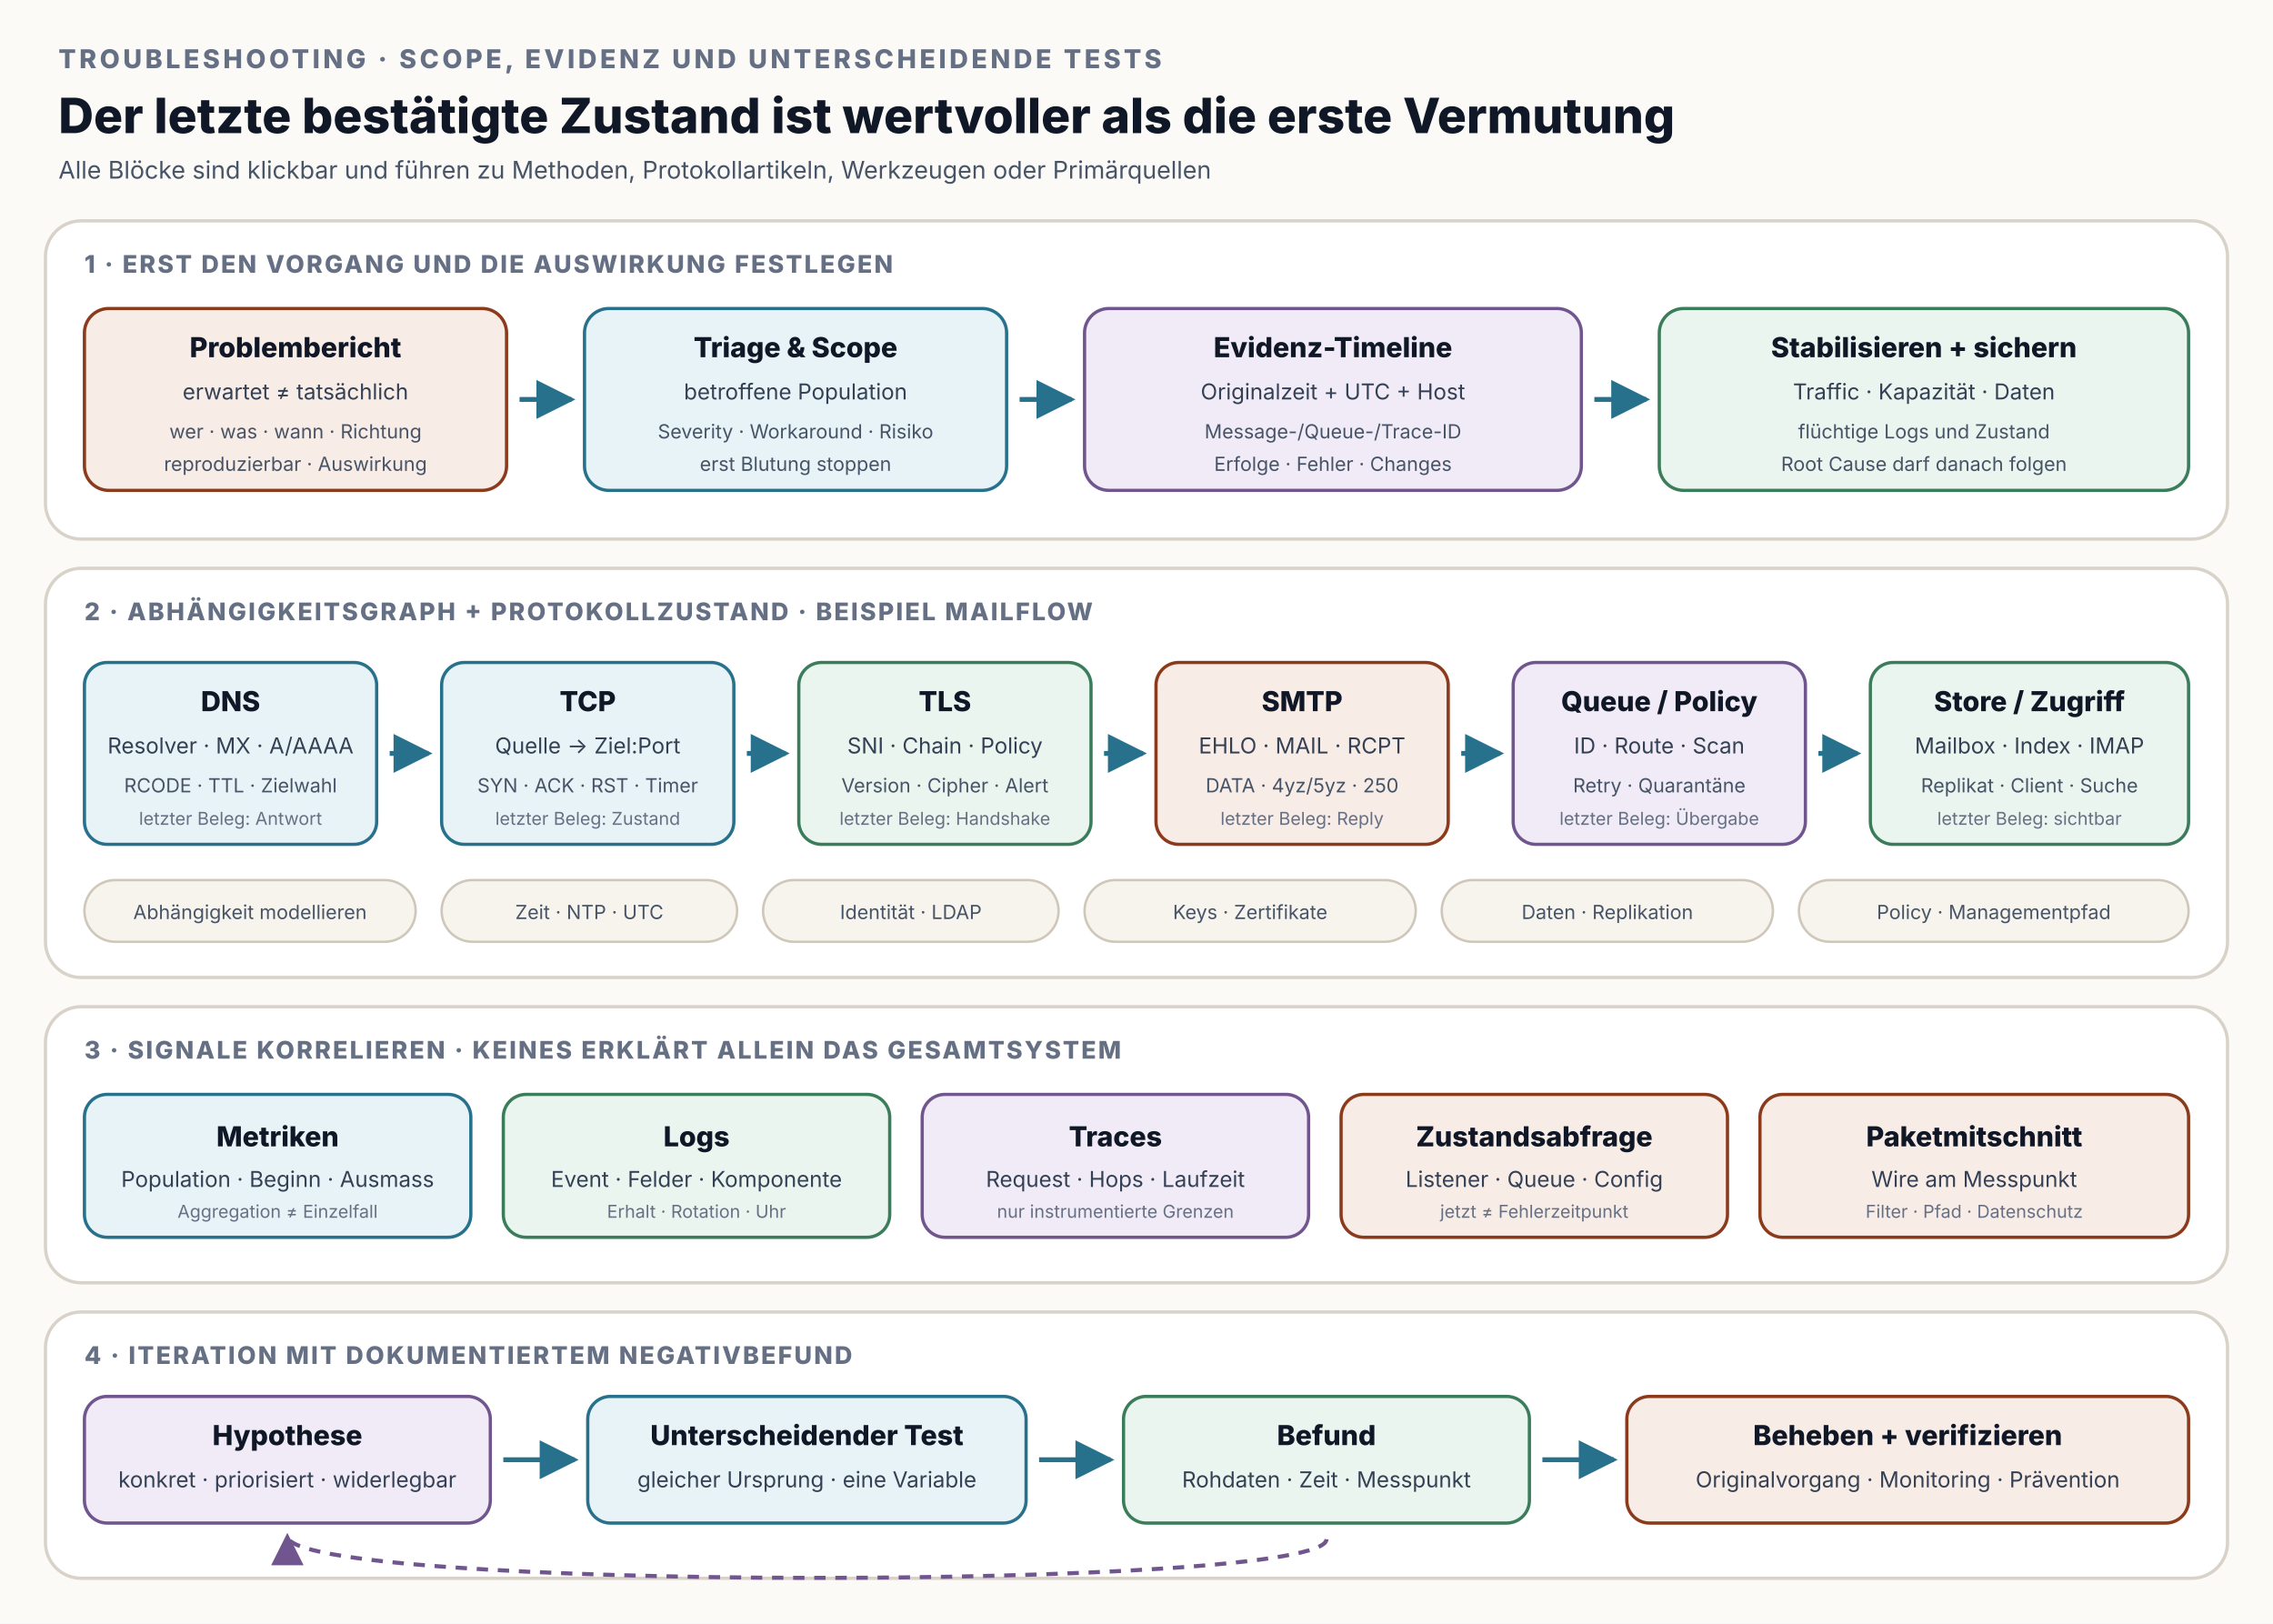
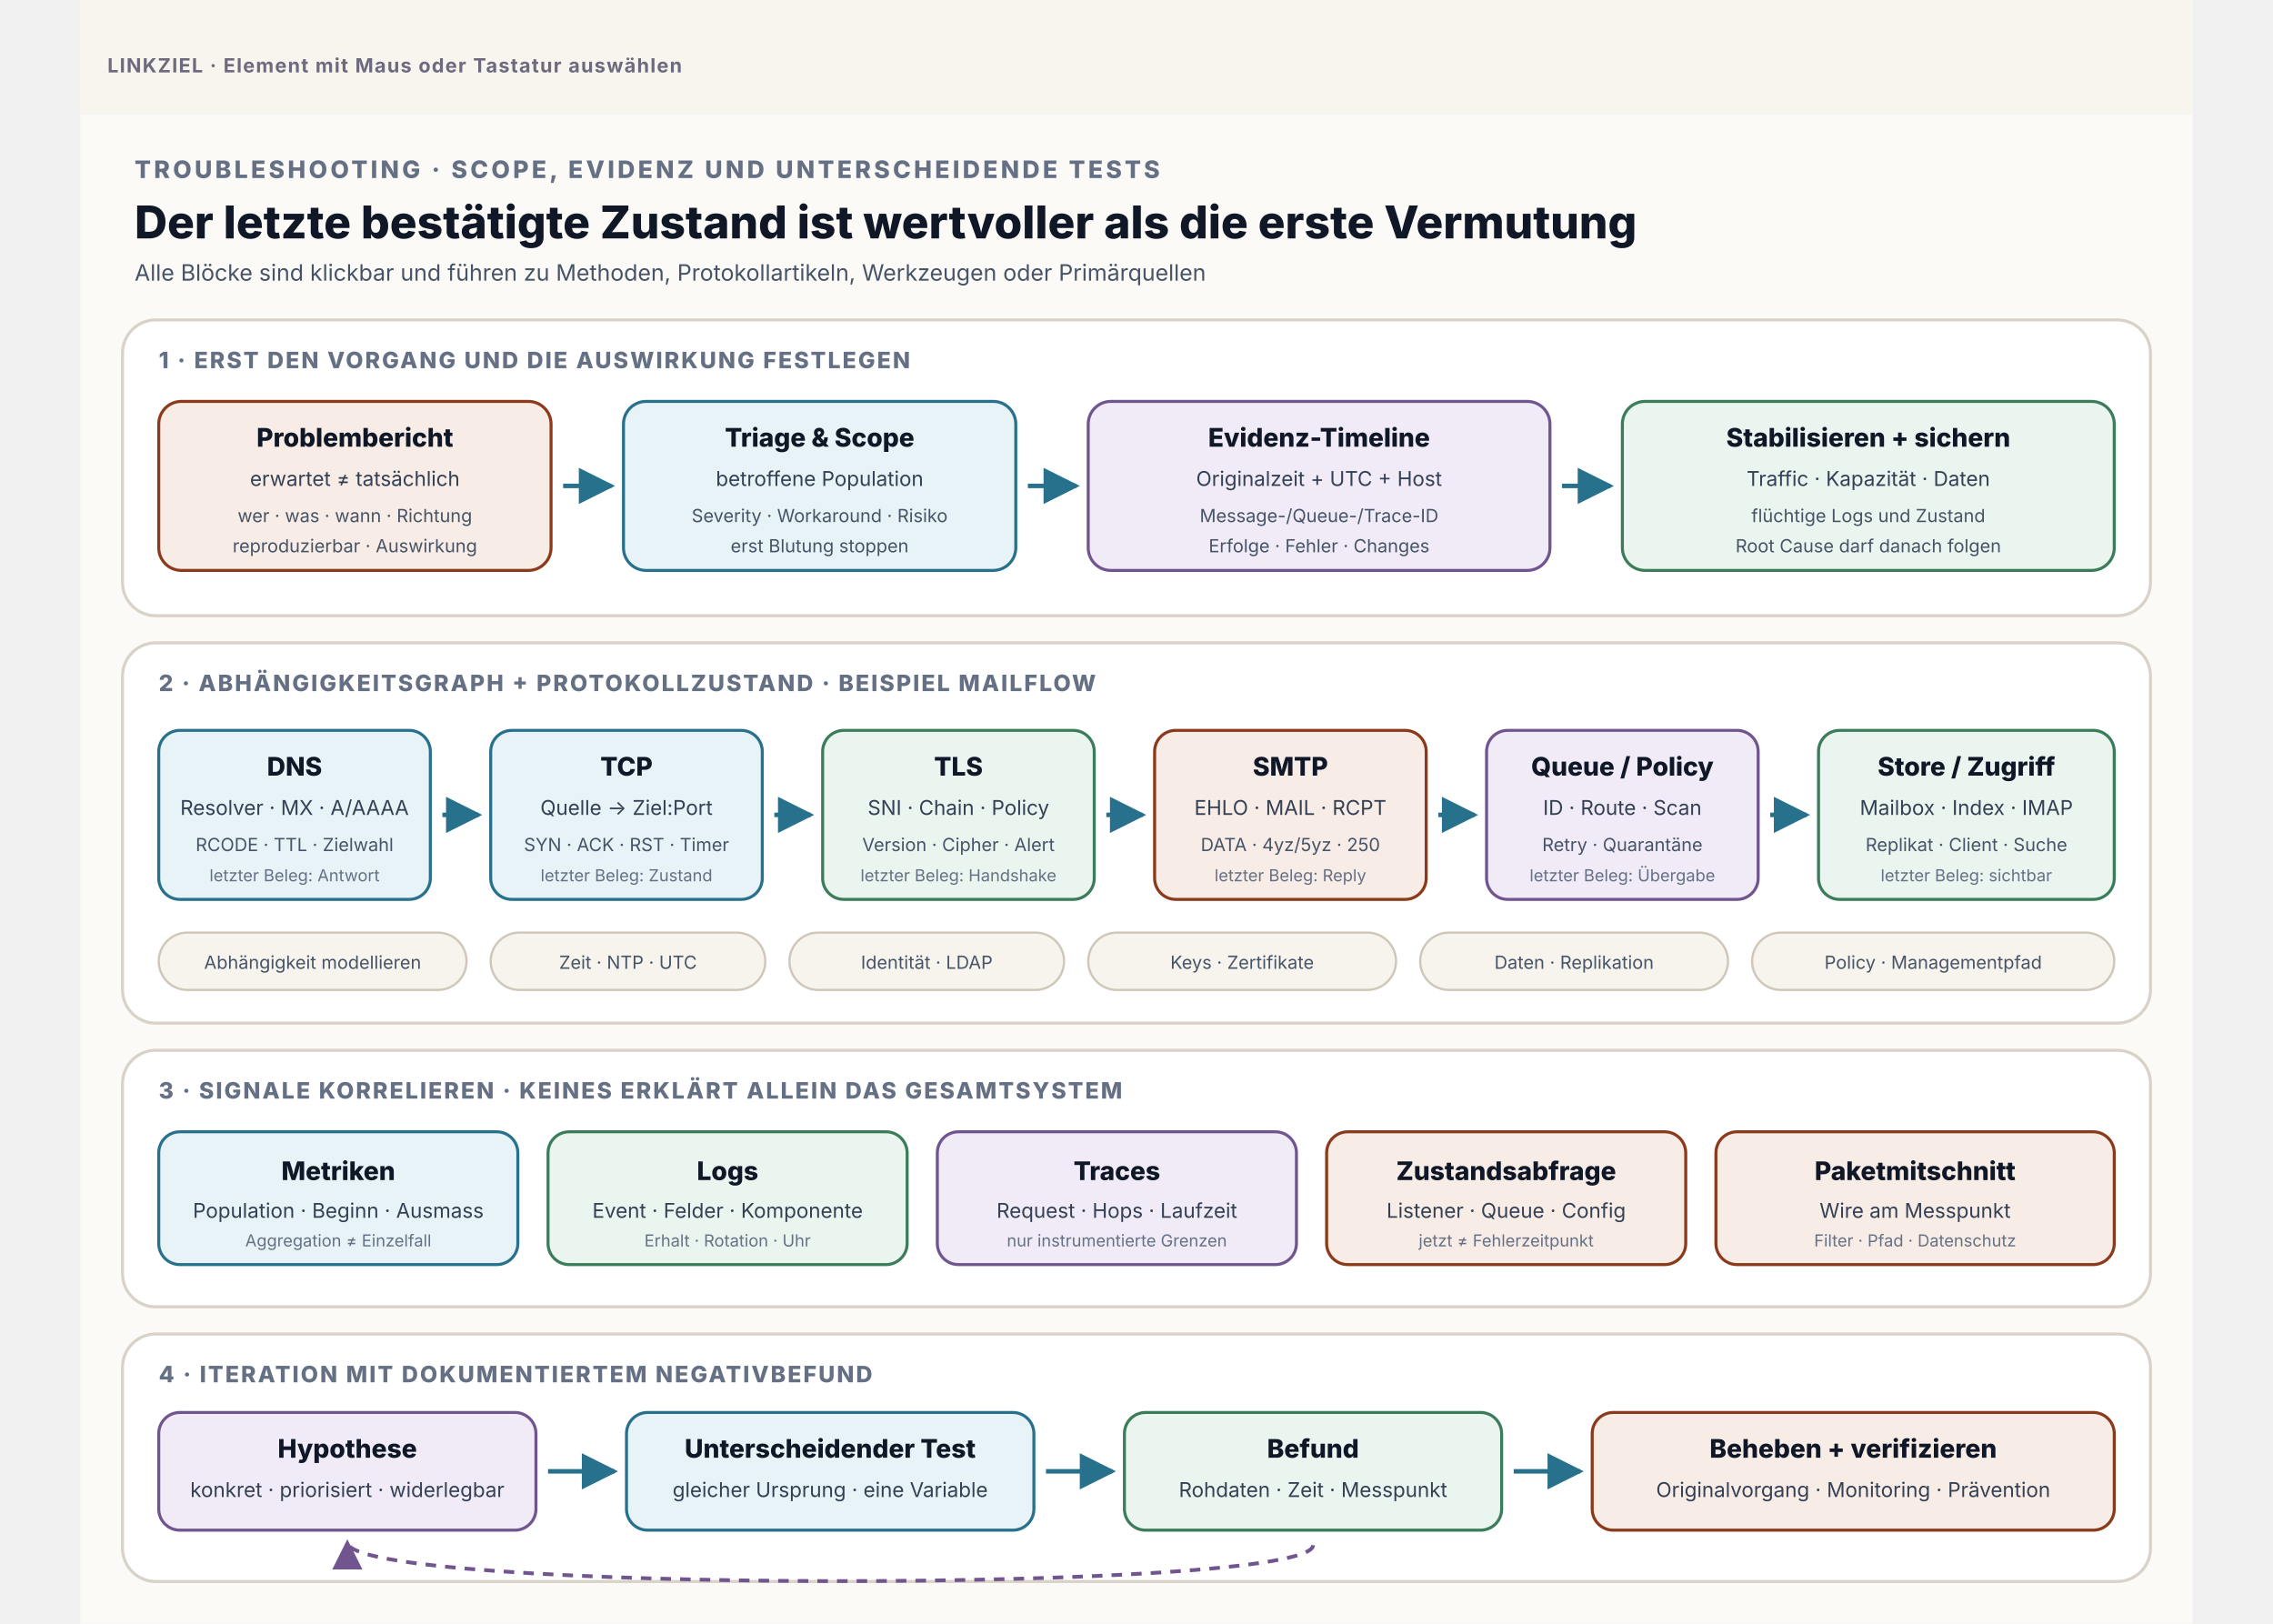
- <svg xmlns="http://www.w3.org/2000/svg" width="1400" height="1000" viewBox="0 0 1400 1000" role="img" aria-labelledby="title desc">
+ <svg xmlns="http://www.w3.org/2000/svg" width="1400" height="1000" viewBox="0 -76 1400 1076" role="img" aria-labelledby="title desc">
  <style>
    :root { color-scheme: light; }
    text { font-family: Inter, ui-sans-serif, system-ui, -apple-system, BlinkMacSystemFont, "Segoe UI", sans-serif; fill: #101828; }
    .eyebrow { font-size: 16px; font-weight: 800; letter-spacing: 2px; fill: #667085; }
    .title { font-size: 30px; font-weight: 800; }
    .subtitle { font-size: 15px; fill: #475467; }
    .section { font-size: 15px; font-weight: 800; letter-spacing: 1.25px; fill: #667085; }
    .label { font-size: 17px; font-weight: 800; }
    .body { font-size: 13.5px; fill: #344054; }
    .small { font-size: 12px; fill: #475467; }
    .tiny { font-size: 11px; fill: #667085; }
    .frame { fill: #fff; stroke: #d8d2c8; stroke-width: 2; }
    .hit { fill: #f7f4ee; stroke: #cfc7ba; stroke-width: 2; transition: fill .18s ease, stroke .18s ease, transform .18s ease; transform-box: fill-box; transform-origin: center; }
    .hit-blue { fill: #e8f3f7; stroke: #28718c; }
    .hit-green { fill: #eaf5ef; stroke: #3b7d5b; }
    .hit-red { fill: #f8ece6; stroke: #8b3a1b; }
    .hit-violet { fill: #f0ebf7; stroke: #70558e; }
    .chip { fill: #f7f4ee; stroke: #cfc7ba; stroke-width: 1.5; transition: fill .18s ease, stroke .18s ease, transform .18s ease; transform-box: fill-box; transform-origin: center; }
    .arrow { stroke: #28718c; stroke-width: 3; fill: none; marker-end: url(#arrow); }
    .arrow-red { stroke: #8b3a1b; stroke-width: 2.5; fill: none; marker-end: url(#arrowRed); }
    .loop { stroke: #70558e; stroke-width: 2.5; fill: none; stroke-dasharray: 7 6; marker-end: url(#arrowViolet); }
    a { cursor: pointer; outline: none; }
    a:hover .hit, a:focus .hit { fill: #d9edf4; stroke: #0d6a8a; transform: translateY(-3px); }
    a:hover .hit-green, a:focus .hit-green { fill: #d5ecdf; stroke: #246844; }
    a:hover .hit-red, a:focus .hit-red { fill: #f3d8cc; stroke: #7a2d12; }
    a:hover .hit-violet, a:focus .hit-violet { fill: #e3d8ef; stroke: #5c3e7e; }
    a:hover .chip, a:focus .chip { fill: #d9edf4; stroke: #0d6a8a; transform: translateY(-2px); }
    a:hover text, a:focus text { fill: #064c66; }
  </style>
  <defs>
    <marker id="arrow" viewBox="0 0 10 10" refX="9" refY="5" markerWidth="8" markerHeight="8" orient="auto-start-reverse">
      <path d="M0 0 L10 5 L0 10 z" fill="#28718c" />
    </marker>
    <marker id="arrowRed" viewBox="0 0 10 10" refX="9" refY="5" markerWidth="8" markerHeight="8" orient="auto-start-reverse">
      <path d="M0 0 L10 5 L0 10 z" fill="#8b3a1b" />
    </marker>
    <marker id="arrowViolet" viewBox="0 0 10 10" refX="9" refY="5" markerWidth="8" markerHeight="8" orient="auto-start-reverse">
      <path d="M0 0 L10 5 L0 10 z" fill="#70558e" />
    </marker>
  </defs>
  <rect width="1400" height="1000" fill="#fbfaf7" />
  <text class="eyebrow" x="36" y="42">TROUBLESHOOTING · SCOPE, EVIDENZ UND UNTERSCHEIDENDE TESTS</text>
  <text class="title" x="36" y="82">Der letzte bestätigte Zustand ist wertvoller als die erste Vermutung</text>
  <text class="subtitle" x="36" y="110">Alle Blöcke sind klickbar und führen zu Methoden, Protokollartikeln, Werkzeugen oder Primärquellen</text>
  <rect class="frame" x="28" y="136" width="1344" height="196" rx="22" />
  <text class="section" x="52" y="168">1 · ERST DEN VORGANG UND DIE AUSWIRKUNG FESTLEGEN</text>
  <a data-link-hint="1" href="/kb/troubleshooting#scope-matrix-für-den-ersten-befund" target="_top" tabindex="0" aria-label="Problembericht – erwartet ≠ tatsächlich – wer · was · wann · Richtung">
    <rect class="hit hit-red" x="52" y="190" width="260" height="112" rx="15" />
    <text class="label" x="182" y="220" text-anchor="middle">Problembericht</text>
    <text class="body" x="182" y="246" text-anchor="middle">erwartet ≠ tatsächlich</text>
    <text class="small" x="182" y="270" text-anchor="middle">wer · was · wann · Richtung</text>
    <text class="small" x="182" y="290" text-anchor="middle">reproduzierbar · Auswirkung</text>
  </a>
  <path class="arrow" d="M320 246 H352" />
  <a data-link-hint="2" href="https://sre.google/sre-book/effective-troubleshooting/" target="_top" tabindex="0" aria-label="Triage &amp; Scope – betroffene Population – Severity · Workaround · Risiko">
    <rect class="hit hit-blue" x="360" y="190" width="260" height="112" rx="15" />
    <text class="label" x="490" y="220" text-anchor="middle">Triage &amp; Scope</text>
    <text class="body" x="490" y="246" text-anchor="middle">betroffene Population</text>
    <text class="small" x="490" y="270" text-anchor="middle">Severity · Workaround · Risiko</text>
    <text class="small" x="490" y="290" text-anchor="middle">erst Blutung stoppen</text>
  </a>
  <path class="arrow" d="M628 246 H660" />
  <a data-link-hint="3" href="/kb/troubleshooting#signale-metriken-logs-traces-und-paketdaten" target="_top" tabindex="0" aria-label="Evidenz-Timeline – Originalzeit + UTC + Host – Message-/Queue-/Trace-ID">
    <rect class="hit hit-violet" x="668" y="190" width="306" height="112" rx="15" />
    <text class="label" x="821" y="220" text-anchor="middle">Evidenz-Timeline</text>
    <text class="body" x="821" y="246" text-anchor="middle">Originalzeit + UTC + Host</text>
    <text class="small" x="821" y="270" text-anchor="middle">Message-/Queue-/Trace-ID</text>
    <text class="small" x="821" y="290" text-anchor="middle">Erfolge · Fehler · Changes</text>
  </a>
  <path class="arrow" d="M982 246 H1014" />
  <a data-link-hint="4" href="/kb/troubleshooting#triage-behebung-und-ursachenanalyse-trennen" target="_top" tabindex="0" aria-label="Stabilisieren + sichern – Traffic · Kapazität · Daten – flüchtige Logs und Zustand">
    <rect class="hit hit-green" x="1022" y="190" width="326" height="112" rx="15" />
    <text class="label" x="1185" y="220" text-anchor="middle">Stabilisieren + sichern</text>
    <text class="body" x="1185" y="246" text-anchor="middle">Traffic · Kapazität · Daten</text>
    <text class="small" x="1185" y="270" text-anchor="middle">flüchtige Logs und Zustand</text>
    <text class="small" x="1185" y="290" text-anchor="middle">Root Cause darf danach folgen</text>
  </a>
  <rect class="frame" x="28" y="350" width="1344" height="252" rx="22" />
  <text class="section" x="52" y="382">2 · ABHÄNGIGKEITSGRAPH + PROTOKOLLZUSTAND · BEISPIEL MAILFLOW</text>
  <a data-link-hint="5" href="/kb/dns" target="_top" tabindex="0" aria-label="DNS – Resolver · MX · A/AAAA – RCODE · TTL · Zielwahl">
    <rect class="hit hit-blue" x="52" y="408" width="180" height="112" rx="14" />
    <text class="label" x="142" y="438" text-anchor="middle">DNS</text>
    <text class="body" x="142" y="464" text-anchor="middle">Resolver · MX · A/AAAA</text>
    <text class="small" x="142" y="488" text-anchor="middle">RCODE · TTL · Zielwahl</text>
    <text class="tiny" x="142" y="508" text-anchor="middle">letzter Beleg: Antwort</text>
  </a>
  <path class="arrow" d="M240 464 H264" />
  <a data-link-hint="6" href="/kb/tcp" target="_top" tabindex="0" aria-label="TCP – Quelle → Ziel:Port – SYN · ACK · RST · Timer">
    <rect class="hit hit-blue" x="272" y="408" width="180" height="112" rx="14" />
    <text class="label" x="362" y="438" text-anchor="middle">TCP</text>
    <text class="body" x="362" y="464" text-anchor="middle">Quelle → Ziel:Port</text>
    <text class="small" x="362" y="488" text-anchor="middle">SYN · ACK · RST · Timer</text>
    <text class="tiny" x="362" y="508" text-anchor="middle">letzter Beleg: Zustand</text>
  </a>
  <path class="arrow" d="M460 464 H484" />
  <a data-link-hint="7" href="/kb/tls" target="_top" tabindex="0" aria-label="TLS – SNI · Chain · Policy – Version · Cipher · Alert">
    <rect class="hit hit-green" x="492" y="408" width="180" height="112" rx="14" />
    <text class="label" x="582" y="438" text-anchor="middle">TLS</text>
    <text class="body" x="582" y="464" text-anchor="middle">SNI · Chain · Policy</text>
    <text class="small" x="582" y="488" text-anchor="middle">Version · Cipher · Alert</text>
    <text class="tiny" x="582" y="508" text-anchor="middle">letzter Beleg: Handshake</text>
  </a>
  <path class="arrow" d="M680 464 H704" />
  <a data-link-hint="8" href="/kb/smtp" target="_top" tabindex="0" aria-label="SMTP – EHLO · MAIL · RCPT – DATA · 4yz/5yz · 250">
    <rect class="hit hit-red" x="712" y="408" width="180" height="112" rx="14" />
    <text class="label" x="802" y="438" text-anchor="middle">SMTP</text>
    <text class="body" x="802" y="464" text-anchor="middle">EHLO · MAIL · RCPT</text>
    <text class="small" x="802" y="488" text-anchor="middle">DATA · 4yz/5yz · 250</text>
    <text class="tiny" x="802" y="508" text-anchor="middle">letzter Beleg: Reply</text>
  </a>
  <path class="arrow" d="M900 464 H924" />
  <a data-link-hint="9" href="/kb/troubleshooting#messaging-diagnose-als-verantwortungskette" target="_top" tabindex="0" aria-label="Queue / Policy – ID · Route · Scan – Retry · Quarantäne">
    <rect class="hit hit-violet" x="932" y="408" width="180" height="112" rx="14" />
    <text class="label" x="1022" y="438" text-anchor="middle">Queue / Policy</text>
    <text class="body" x="1022" y="464" text-anchor="middle">ID · Route · Scan</text>
    <text class="small" x="1022" y="488" text-anchor="middle">Retry · Quarantäne</text>
    <text class="tiny" x="1022" y="508" text-anchor="middle">letzter Beleg: Übergabe</text>
  </a>
  <path class="arrow" d="M1120 464 H1144" />
  <a data-link-hint="10" href="/kb/troubleshooting#messaging-diagnose-als-verantwortungskette" target="_top" tabindex="0" aria-label="Store / Zugriff – Mailbox · Index · IMAP – Replikat · Client · Suche">
    <rect class="hit hit-green" x="1152" y="408" width="196" height="112" rx="14" />
    <text class="label" x="1250" y="438" text-anchor="middle">Store / Zugriff</text>
    <text class="body" x="1250" y="464" text-anchor="middle">Mailbox · Index · IMAP</text>
    <text class="small" x="1250" y="488" text-anchor="middle">Replikat · Client · Suche</text>
    <text class="tiny" x="1250" y="508" text-anchor="middle">letzter Beleg: sichtbar</text>
  </a>
  <a data-link-hint="11" href="/kb/troubleshooting#abhängigkeitsgraph-statt-universeller-schichtenleiter" target="_top" tabindex="0" aria-label="Abhängigkeit modellieren">
    <rect class="chip" x="52" y="542" width="204" height="38" rx="19" />
    <text class="small" x="154" y="566" text-anchor="middle">Abhängigkeit modellieren</text>
  </a>
  <a data-link-hint="12" href="https://datatracker.ietf.org/doc/html/rfc5905" target="_top" tabindex="0" aria-label="Zeit · NTP · UTC">
    <rect class="chip" x="272" y="542" width="182" height="38" rx="19" />
    <text class="small" x="363" y="566" text-anchor="middle">Zeit · NTP · UTC</text>
  </a>
  <a data-link-hint="13" href="/kb/ldap" target="_top" tabindex="0" aria-label="Identität · LDAP">
    <rect class="chip" x="470" y="542" width="182" height="38" rx="19" />
    <text class="small" x="561" y="566" text-anchor="middle">Identität · LDAP</text>
  </a>
  <a data-link-hint="14" href="/kb/verschluesselung" target="_top" tabindex="0" aria-label="Keys · Zertifikate">
    <rect class="chip" x="668" y="542" width="204" height="38" rx="19" />
    <text class="small" x="770" y="566" text-anchor="middle">Keys · Zertifikate</text>
  </a>
  <a data-link-hint="15" href="/kb/backup-dr" target="_top" tabindex="0" aria-label="Daten · Replikation">
    <rect class="chip" x="888" y="542" width="204" height="38" rx="19" />
    <text class="small" x="990" y="566" text-anchor="middle">Daten · Replikation</text>
  </a>
  <a data-link-hint="16" href="/kb/haertung" target="_top" tabindex="0" aria-label="Policy · Managementpfad">
    <rect class="chip" x="1108" y="542" width="240" height="38" rx="19" />
    <text class="small" x="1228" y="566" text-anchor="middle">Policy · Managementpfad</text>
  </a>
  <rect class="frame" x="28" y="620" width="1344" height="170" rx="22" />
  <text class="section" x="52" y="652">3 · SIGNALE KORRELIEREN · KEINES ERKLÄRT ALLEIN DAS GESAMTSYSTEM</text>
  <a data-link-hint="17" href="https://opentelemetry.io/docs/concepts/signals/" target="_top" tabindex="0" aria-label="Metriken – Population · Beginn · Ausmass – Aggregation ≠ Einzelfall">
    <rect class="hit hit-blue" x="52" y="674" width="238" height="88" rx="14" />
    <text class="label" x="171" y="706" text-anchor="middle">Metriken</text>
    <text class="body" x="171" y="731" text-anchor="middle">Population · Beginn · Ausmass</text>
    <text class="tiny" x="171" y="750" text-anchor="middle">Aggregation ≠ Einzelfall</text>
  </a>
  <a data-link-hint="18" href="https://csrc.nist.gov/pubs/sp/800/92/final" target="_top" tabindex="0" aria-label="Logs – Event · Felder · Komponente – Erhalt · Rotation · Uhr">
    <rect class="hit hit-green" x="310" y="674" width="238" height="88" rx="14" />
    <text class="label" x="429" y="706" text-anchor="middle">Logs</text>
    <text class="body" x="429" y="731" text-anchor="middle">Event · Felder · Komponente</text>
    <text class="tiny" x="429" y="750" text-anchor="middle">Erhalt · Rotation · Uhr</text>
  </a>
  <a data-link-hint="19" href="https://www.w3.org/TR/trace-context/" target="_top" tabindex="0" aria-label="Traces – Request · Hops · Laufzeit – nur instrumentierte Grenzen">
    <rect class="hit hit-violet" x="568" y="674" width="238" height="88" rx="14" />
    <text class="label" x="687" y="706" text-anchor="middle">Traces</text>
    <text class="body" x="687" y="731" text-anchor="middle">Request · Hops · Laufzeit</text>
    <text class="tiny" x="687" y="750" text-anchor="middle">nur instrumentierte Grenzen</text>
  </a>
  <a data-link-hint="20" href="/kb/troubleshooting#admin-werkzeuge-entlang-des-realen-pfads" target="_top" tabindex="0" aria-label="Zustandsabfrage – Listener · Queue · Config – jetzt ≠ Fehlerzeitpunkt">
    <rect class="hit hit-red" x="826" y="674" width="238" height="88" rx="14" />
    <text class="label" x="945" y="706" text-anchor="middle">Zustandsabfrage</text>
    <text class="body" x="945" y="731" text-anchor="middle">Listener · Queue · Config</text>
    <text class="tiny" x="945" y="750" text-anchor="middle">jetzt ≠ Fehlerzeitpunkt</text>
  </a>
  <a data-link-hint="21" href="https://www.tcpdump.org/manpages/tcpdump.1.html" target="_top" tabindex="0" aria-label="Paketmitschnitt – Wire am Messpunkt – Filter · Pfad · Datenschutz">
    <rect class="hit hit-red" x="1084" y="674" width="264" height="88" rx="14" />
    <text class="label" x="1216" y="706" text-anchor="middle">Paketmitschnitt</text>
    <text class="body" x="1216" y="731" text-anchor="middle">Wire am Messpunkt</text>
    <text class="tiny" x="1216" y="750" text-anchor="middle">Filter · Pfad · Datenschutz</text>
  </a>
  <rect class="frame" x="28" y="808" width="1344" height="164" rx="22" />
  <text class="section" x="52" y="840">4 · ITERATION MIT DOKUMENTIERTEM NEGATIVBEFUND</text>
  <a data-link-hint="22" href="/kb/troubleshooting#hypothesen-und-unterscheidende-tests" target="_top" tabindex="0" aria-label="Hypothese – konkret · priorisiert · widerlegbar">
    <rect class="hit hit-violet" x="52" y="860" width="250" height="78" rx="14" />
    <text class="label" x="177" y="890" text-anchor="middle">Hypothese</text>
    <text class="body" x="177" y="916" text-anchor="middle">konkret · priorisiert · widerlegbar</text>
  </a>
  <path class="arrow" d="M310 899 H354" />
  <a data-link-hint="23" href="/kb/troubleshooting#hypothesen-und-unterscheidende-tests" target="_top" tabindex="0" aria-label="Unterscheidender Test – gleicher Ursprung · eine Variable">
    <rect class="hit hit-blue" x="362" y="860" width="270" height="78" rx="14" />
    <text class="label" x="497" y="890" text-anchor="middle">Unterscheidender Test</text>
    <text class="body" x="497" y="916" text-anchor="middle">gleicher Ursprung · eine Variable</text>
  </a>
  <path class="arrow" d="M640 899 H684" />
  <a data-link-hint="24" href="/kb/troubleshooting#signale-metriken-logs-traces-und-paketdaten" target="_top" tabindex="0" aria-label="Befund – Rohdaten · Zeit · Messpunkt">
    <rect class="hit hit-green" x="692" y="860" width="250" height="78" rx="14" />
    <text class="label" x="817" y="890" text-anchor="middle">Befund</text>
    <text class="body" x="817" y="916" text-anchor="middle">Rohdaten · Zeit · Messpunkt</text>
  </a>
  <path class="arrow" d="M950 899 H994" />
  <a data-link-hint="25" href="/kb/troubleshooting#verifikation-und-abschlusskriterien" target="_top" tabindex="0" aria-label="Beheben + verifizieren – Originalvorgang · Monitoring · Prävention">
    <rect class="hit hit-red" x="1002" y="860" width="346" height="78" rx="14" />
    <text class="label" x="1175" y="890" text-anchor="middle">Beheben + verifizieren</text>
    <text class="body" x="1175" y="916" text-anchor="middle">Originalvorgang · Monitoring · Prävention</text>
  </a>
  <path class="loop" d="M817 948 C817 980 177 980 177 946" />
  <style>
+     .link-target-gutter{fill:#f8f5ef}
+     .link-target-placeholder{font:650 13px system-ui,-apple-system,"Segoe UI",sans-serif;letter-spacing:.06em;fill:#6f697e}
    .link-target-ui{opacity:0;transition:opacity .12s ease;pointer-events:none}
    svg:has(a[href]:hover) .link-target-ui,svg:has(a[href]:focus) .link-target-ui{opacity:1}
    .link-target-backdrop{fill:#13263a;stroke:#ffffff;stroke-width:2}
    .link-target-copy{opacity:0}
    .link-target-label{font:700 16px system-ui,-apple-system,"Segoe UI",sans-serif;fill:#ffffff}
    .link-target-address{font:500 12px ui-monospace,"SFMono-Regular",Consolas,monospace;fill:#bfe7ff}
svg:has(a[data-link-hint="1"]:hover) .link-target-copy-1,svg:has(a[data-link-hint="1"]:focus) .link-target-copy-1{opacity:1}
svg:has(a[data-link-hint="2"]:hover) .link-target-copy-2,svg:has(a[data-link-hint="2"]:focus) .link-target-copy-2{opacity:1}
svg:has(a[data-link-hint="3"]:hover) .link-target-copy-3,svg:has(a[data-link-hint="3"]:focus) .link-target-copy-3{opacity:1}
svg:has(a[data-link-hint="4"]:hover) .link-target-copy-4,svg:has(a[data-link-hint="4"]:focus) .link-target-copy-4{opacity:1}
svg:has(a[data-link-hint="5"]:hover) .link-target-copy-5,svg:has(a[data-link-hint="5"]:focus) .link-target-copy-5{opacity:1}
svg:has(a[data-link-hint="6"]:hover) .link-target-copy-6,svg:has(a[data-link-hint="6"]:focus) .link-target-copy-6{opacity:1}
svg:has(a[data-link-hint="7"]:hover) .link-target-copy-7,svg:has(a[data-link-hint="7"]:focus) .link-target-copy-7{opacity:1}
svg:has(a[data-link-hint="8"]:hover) .link-target-copy-8,svg:has(a[data-link-hint="8"]:focus) .link-target-copy-8{opacity:1}
svg:has(a[data-link-hint="9"]:hover) .link-target-copy-9,svg:has(a[data-link-hint="9"]:focus) .link-target-copy-9{opacity:1}
svg:has(a[data-link-hint="10"]:hover) .link-target-copy-10,svg:has(a[data-link-hint="10"]:focus) .link-target-copy-10{opacity:1}
svg:has(a[data-link-hint="11"]:hover) .link-target-copy-11,svg:has(a[data-link-hint="11"]:focus) .link-target-copy-11{opacity:1}
svg:has(a[data-link-hint="12"]:hover) .link-target-copy-12,svg:has(a[data-link-hint="12"]:focus) .link-target-copy-12{opacity:1}
svg:has(a[data-link-hint="13"]:hover) .link-target-copy-13,svg:has(a[data-link-hint="13"]:focus) .link-target-copy-13{opacity:1}
svg:has(a[data-link-hint="14"]:hover) .link-target-copy-14,svg:has(a[data-link-hint="14"]:focus) .link-target-copy-14{opacity:1}
svg:has(a[data-link-hint="15"]:hover) .link-target-copy-15,svg:has(a[data-link-hint="15"]:focus) .link-target-copy-15{opacity:1}
svg:has(a[data-link-hint="16"]:hover) .link-target-copy-16,svg:has(a[data-link-hint="16"]:focus) .link-target-copy-16{opacity:1}
svg:has(a[data-link-hint="17"]:hover) .link-target-copy-17,svg:has(a[data-link-hint="17"]:focus) .link-target-copy-17{opacity:1}
svg:has(a[data-link-hint="18"]:hover) .link-target-copy-18,svg:has(a[data-link-hint="18"]:focus) .link-target-copy-18{opacity:1}
svg:has(a[data-link-hint="19"]:hover) .link-target-copy-19,svg:has(a[data-link-hint="19"]:focus) .link-target-copy-19{opacity:1}
svg:has(a[data-link-hint="20"]:hover) .link-target-copy-20,svg:has(a[data-link-hint="20"]:focus) .link-target-copy-20{opacity:1}
svg:has(a[data-link-hint="21"]:hover) .link-target-copy-21,svg:has(a[data-link-hint="21"]:focus) .link-target-copy-21{opacity:1}
svg:has(a[data-link-hint="22"]:hover) .link-target-copy-22,svg:has(a[data-link-hint="22"]:focus) .link-target-copy-22{opacity:1}
svg:has(a[data-link-hint="23"]:hover) .link-target-copy-23,svg:has(a[data-link-hint="23"]:focus) .link-target-copy-23{opacity:1}
svg:has(a[data-link-hint="24"]:hover) .link-target-copy-24,svg:has(a[data-link-hint="24"]:focus) .link-target-copy-24{opacity:1}
svg:has(a[data-link-hint="25"]:hover) .link-target-copy-25,svg:has(a[data-link-hint="25"]:focus) .link-target-copy-25{opacity:1}
  </style>
+   <rect class="link-target-gutter" x="0" y="-76" width="1400" height="76" />
+   <text class="link-target-placeholder" x="18" y="-28">LINKZIEL · Element mit Maus oder Tastatur auswählen</text>
  <g class="link-target-ui" aria-hidden="true" pointer-events="none">
-     <rect class="link-target-backdrop" x="12" y="10" width="1376" height="62" rx="12" />
+     <rect class="link-target-backdrop" x="12" y="-70" width="1376" height="62" rx="12" />
    <g class="link-target-copy link-target-copy-1">
-       <text class="link-target-label" x="26" y="38">Öffnet: Problembericht – erwartet ≠ tatsächlich – wer · was · wann · Richtung</text>
-       <text class="link-target-address" x="26" y="60">Ziel: /kb/troubleshooting#scope-matrix-für-den-ersten-befund</text>
+       <text class="link-target-label" x="26" y="-42">Öffnet: Problembericht – erwartet ≠ tatsächlich – wer · was · wann · Richtung</text>
+       <text class="link-target-address" x="26" y="-20">Ziel: /kb/troubleshooting#scope-matrix-für-den-ersten-befund</text>
    </g>
    <g class="link-target-copy link-target-copy-2">
-       <text class="link-target-label" x="26" y="38">Öffnet: Triage &amp; Scope – betroffene Population – Severity · Workaround · Risiko</text>
-       <text class="link-target-address" x="26" y="60">Ziel: https://sre.google/sre-book/effective-troubleshooting/</text>
+       <text class="link-target-label" x="26" y="-42">Öffnet: Triage &amp; Scope – betroffene Population – Severity · Workaround · Risiko</text>
+       <text class="link-target-address" x="26" y="-20">Ziel: https://sre.google/sre-book/effective-troubleshooting/</text>
    </g>
    <g class="link-target-copy link-target-copy-3">
-       <text class="link-target-label" x="26" y="38">Öffnet: Evidenz-Timeline – Originalzeit + UTC + Host – Message-/Queue-/Trace-ID</text>
-       <text class="link-target-address" x="26" y="60">Ziel: /kb/troubleshooting#signale-metriken-logs-traces-und-paketdaten</text>
+       <text class="link-target-label" x="26" y="-42">Öffnet: Evidenz-Timeline – Originalzeit + UTC + Host – Message-/Queue-/Trace-ID</text>
+       <text class="link-target-address" x="26" y="-20">Ziel: /kb/troubleshooting#signale-metriken-logs-traces-und-paketdaten</text>
    </g>
    <g class="link-target-copy link-target-copy-4">
-       <text class="link-target-label" x="26" y="38">Öffnet: Stabilisieren + sichern – Traffic · Kapazität · Daten – flüchtige Logs und Zustand</text>
-       <text class="link-target-address" x="26" y="60">Ziel: /kb/troubleshooting#triage-behebung-und-ursachenanalyse-trennen</text>
+       <text class="link-target-label" x="26" y="-42">Öffnet: Stabilisieren + sichern – Traffic · Kapazität · Daten – flüchtige Logs und Zustand</text>
+       <text class="link-target-address" x="26" y="-20">Ziel: /kb/troubleshooting#triage-behebung-und-ursachenanalyse-trennen</text>
    </g>
    <g class="link-target-copy link-target-copy-5">
-       <text class="link-target-label" x="26" y="38">Öffnet: DNS – Resolver · MX · A/AAAA – RCODE · TTL · Zielwahl</text>
-       <text class="link-target-address" x="26" y="60">Ziel: /kb/dns</text>
+       <text class="link-target-label" x="26" y="-42">Öffnet: DNS – Resolver · MX · A/AAAA – RCODE · TTL · Zielwahl</text>
+       <text class="link-target-address" x="26" y="-20">Ziel: /kb/dns</text>
    </g>
    <g class="link-target-copy link-target-copy-6">
-       <text class="link-target-label" x="26" y="38">Öffnet: TCP – Quelle → Ziel:Port – SYN · ACK · RST · Timer</text>
-       <text class="link-target-address" x="26" y="60">Ziel: /kb/tcp</text>
+       <text class="link-target-label" x="26" y="-42">Öffnet: TCP – Quelle → Ziel:Port – SYN · ACK · RST · Timer</text>
+       <text class="link-target-address" x="26" y="-20">Ziel: /kb/tcp</text>
    </g>
    <g class="link-target-copy link-target-copy-7">
-       <text class="link-target-label" x="26" y="38">Öffnet: TLS – SNI · Chain · Policy – Version · Cipher · Alert</text>
-       <text class="link-target-address" x="26" y="60">Ziel: /kb/tls</text>
+       <text class="link-target-label" x="26" y="-42">Öffnet: TLS – SNI · Chain · Policy – Version · Cipher · Alert</text>
+       <text class="link-target-address" x="26" y="-20">Ziel: /kb/tls</text>
    </g>
    <g class="link-target-copy link-target-copy-8">
-       <text class="link-target-label" x="26" y="38">Öffnet: SMTP – EHLO · MAIL · RCPT – DATA · 4yz/5yz · 250</text>
-       <text class="link-target-address" x="26" y="60">Ziel: /kb/smtp</text>
+       <text class="link-target-label" x="26" y="-42">Öffnet: SMTP – EHLO · MAIL · RCPT – DATA · 4yz/5yz · 250</text>
+       <text class="link-target-address" x="26" y="-20">Ziel: /kb/smtp</text>
    </g>
    <g class="link-target-copy link-target-copy-9">
-       <text class="link-target-label" x="26" y="38">Öffnet: Queue / Policy – ID · Route · Scan – Retry · Quarantäne</text>
-       <text class="link-target-address" x="26" y="60">Ziel: /kb/troubleshooting#messaging-diagnose-als-verantwortungskette</text>
+       <text class="link-target-label" x="26" y="-42">Öffnet: Queue / Policy – ID · Route · Scan – Retry · Quarantäne</text>
+       <text class="link-target-address" x="26" y="-20">Ziel: /kb/troubleshooting#messaging-diagnose-als-verantwortungskette</text>
    </g>
    <g class="link-target-copy link-target-copy-10">
-       <text class="link-target-label" x="26" y="38">Öffnet: Store / Zugriff – Mailbox · Index · IMAP – Replikat · Client · Suche</text>
-       <text class="link-target-address" x="26" y="60">Ziel: /kb/troubleshooting#messaging-diagnose-als-verantwortungskette</text>
+       <text class="link-target-label" x="26" y="-42">Öffnet: Store / Zugriff – Mailbox · Index · IMAP – Replikat · Client · Suche</text>
+       <text class="link-target-address" x="26" y="-20">Ziel: /kb/troubleshooting#messaging-diagnose-als-verantwortungskette</text>
    </g>
    <g class="link-target-copy link-target-copy-11">
-       <text class="link-target-label" x="26" y="38">Öffnet: Abhängigkeit modellieren</text>
-       <text class="link-target-address" x="26" y="60">Ziel: /kb/troubleshooting#abhängigkeitsgraph-statt-universeller-schichtenleiter</text>
+       <text class="link-target-label" x="26" y="-42">Öffnet: Abhängigkeit modellieren</text>
+       <text class="link-target-address" x="26" y="-20">Ziel: /kb/troubleshooting#abhängigkeitsgraph-statt-universeller-schichtenleiter</text>
    </g>
    <g class="link-target-copy link-target-copy-12">
-       <text class="link-target-label" x="26" y="38">Öffnet: Zeit · NTP · UTC</text>
-       <text class="link-target-address" x="26" y="60">Ziel: https://datatracker.ietf.org/doc/html/rfc5905</text>
+       <text class="link-target-label" x="26" y="-42">Öffnet: Zeit · NTP · UTC</text>
+       <text class="link-target-address" x="26" y="-20">Ziel: https://datatracker.ietf.org/doc/html/rfc5905</text>
    </g>
    <g class="link-target-copy link-target-copy-13">
-       <text class="link-target-label" x="26" y="38">Öffnet: Identität · LDAP</text>
-       <text class="link-target-address" x="26" y="60">Ziel: /kb/ldap</text>
+       <text class="link-target-label" x="26" y="-42">Öffnet: Identität · LDAP</text>
+       <text class="link-target-address" x="26" y="-20">Ziel: /kb/ldap</text>
    </g>
    <g class="link-target-copy link-target-copy-14">
-       <text class="link-target-label" x="26" y="38">Öffnet: Keys · Zertifikate</text>
-       <text class="link-target-address" x="26" y="60">Ziel: /kb/verschluesselung</text>
+       <text class="link-target-label" x="26" y="-42">Öffnet: Keys · Zertifikate</text>
+       <text class="link-target-address" x="26" y="-20">Ziel: /kb/verschluesselung</text>
    </g>
    <g class="link-target-copy link-target-copy-15">
-       <text class="link-target-label" x="26" y="38">Öffnet: Daten · Replikation</text>
-       <text class="link-target-address" x="26" y="60">Ziel: /kb/backup-dr</text>
+       <text class="link-target-label" x="26" y="-42">Öffnet: Daten · Replikation</text>
+       <text class="link-target-address" x="26" y="-20">Ziel: /kb/backup-dr</text>
    </g>
    <g class="link-target-copy link-target-copy-16">
-       <text class="link-target-label" x="26" y="38">Öffnet: Policy · Managementpfad</text>
-       <text class="link-target-address" x="26" y="60">Ziel: /kb/haertung</text>
+       <text class="link-target-label" x="26" y="-42">Öffnet: Policy · Managementpfad</text>
+       <text class="link-target-address" x="26" y="-20">Ziel: /kb/haertung</text>
    </g>
    <g class="link-target-copy link-target-copy-17">
-       <text class="link-target-label" x="26" y="38">Öffnet: Metriken – Population · Beginn · Ausmass – Aggregation ≠ Einzelfall</text>
-       <text class="link-target-address" x="26" y="60">Ziel: https://opentelemetry.io/docs/concepts/signals/</text>
+       <text class="link-target-label" x="26" y="-42">Öffnet: Metriken – Population · Beginn · Ausmass – Aggregation ≠ Einzelfall</text>
+       <text class="link-target-address" x="26" y="-20">Ziel: https://opentelemetry.io/docs/concepts/signals/</text>
    </g>
    <g class="link-target-copy link-target-copy-18">
-       <text class="link-target-label" x="26" y="38">Öffnet: Logs – Event · Felder · Komponente – Erhalt · Rotation · Uhr</text>
-       <text class="link-target-address" x="26" y="60">Ziel: https://csrc.nist.gov/pubs/sp/800/92/final</text>
+       <text class="link-target-label" x="26" y="-42">Öffnet: Logs – Event · Felder · Komponente – Erhalt · Rotation · Uhr</text>
+       <text class="link-target-address" x="26" y="-20">Ziel: https://csrc.nist.gov/pubs/sp/800/92/final</text>
    </g>
    <g class="link-target-copy link-target-copy-19">
-       <text class="link-target-label" x="26" y="38">Öffnet: Traces – Request · Hops · Laufzeit – nur instrumentierte Grenzen</text>
-       <text class="link-target-address" x="26" y="60">Ziel: https://www.w3.org/TR/trace-context/</text>
+       <text class="link-target-label" x="26" y="-42">Öffnet: Traces – Request · Hops · Laufzeit – nur instrumentierte Grenzen</text>
+       <text class="link-target-address" x="26" y="-20">Ziel: https://www.w3.org/TR/trace-context/</text>
    </g>
    <g class="link-target-copy link-target-copy-20">
-       <text class="link-target-label" x="26" y="38">Öffnet: Zustandsabfrage – Listener · Queue · Config – jetzt ≠ Fehlerzeitpunkt</text>
-       <text class="link-target-address" x="26" y="60">Ziel: /kb/troubleshooting#admin-werkzeuge-entlang-des-realen-pfads</text>
+       <text class="link-target-label" x="26" y="-42">Öffnet: Zustandsabfrage – Listener · Queue · Config – jetzt ≠ Fehlerzeitpunkt</text>
+       <text class="link-target-address" x="26" y="-20">Ziel: /kb/troubleshooting#admin-werkzeuge-entlang-des-realen-pfads</text>
    </g>
    <g class="link-target-copy link-target-copy-21">
-       <text class="link-target-label" x="26" y="38">Öffnet: Paketmitschnitt – Wire am Messpunkt – Filter · Pfad · Datenschutz</text>
-       <text class="link-target-address" x="26" y="60">Ziel: https://www.tcpdump.org/manpages/tcpdump.1.html</text>
+       <text class="link-target-label" x="26" y="-42">Öffnet: Paketmitschnitt – Wire am Messpunkt – Filter · Pfad · Datenschutz</text>
+       <text class="link-target-address" x="26" y="-20">Ziel: https://www.tcpdump.org/manpages/tcpdump.1.html</text>
    </g>
    <g class="link-target-copy link-target-copy-22">
-       <text class="link-target-label" x="26" y="38">Öffnet: Hypothese – konkret · priorisiert · widerlegbar</text>
-       <text class="link-target-address" x="26" y="60">Ziel: /kb/troubleshooting#hypothesen-und-unterscheidende-tests</text>
+       <text class="link-target-label" x="26" y="-42">Öffnet: Hypothese – konkret · priorisiert · widerlegbar</text>
+       <text class="link-target-address" x="26" y="-20">Ziel: /kb/troubleshooting#hypothesen-und-unterscheidende-tests</text>
    </g>
    <g class="link-target-copy link-target-copy-23">
-       <text class="link-target-label" x="26" y="38">Öffnet: Unterscheidender Test – gleicher Ursprung · eine Variable</text>
-       <text class="link-target-address" x="26" y="60">Ziel: /kb/troubleshooting#hypothesen-und-unterscheidende-tests</text>
+       <text class="link-target-label" x="26" y="-42">Öffnet: Unterscheidender Test – gleicher Ursprung · eine Variable</text>
+       <text class="link-target-address" x="26" y="-20">Ziel: /kb/troubleshooting#hypothesen-und-unterscheidende-tests</text>
    </g>
    <g class="link-target-copy link-target-copy-24">
-       <text class="link-target-label" x="26" y="38">Öffnet: Befund – Rohdaten · Zeit · Messpunkt</text>
-       <text class="link-target-address" x="26" y="60">Ziel: /kb/troubleshooting#signale-metriken-logs-traces-und-paketdaten</text>
+       <text class="link-target-label" x="26" y="-42">Öffnet: Befund – Rohdaten · Zeit · Messpunkt</text>
+       <text class="link-target-address" x="26" y="-20">Ziel: /kb/troubleshooting#signale-metriken-logs-traces-und-paketdaten</text>
    </g>
    <g class="link-target-copy link-target-copy-25">
-       <text class="link-target-label" x="26" y="38">Öffnet: Beheben + verifizieren – Originalvorgang · Monitoring · Prävention</text>
-       <text class="link-target-address" x="26" y="60">Ziel: /kb/troubleshooting#verifikation-und-abschlusskriterien</text>
+       <text class="link-target-label" x="26" y="-42">Öffnet: Beheben + verifizieren – Originalvorgang · Monitoring · Prävention</text>
+       <text class="link-target-address" x="26" y="-20">Ziel: /kb/troubleshooting#verifikation-und-abschlusskriterien</text>
    </g>
  </g>
</svg>
